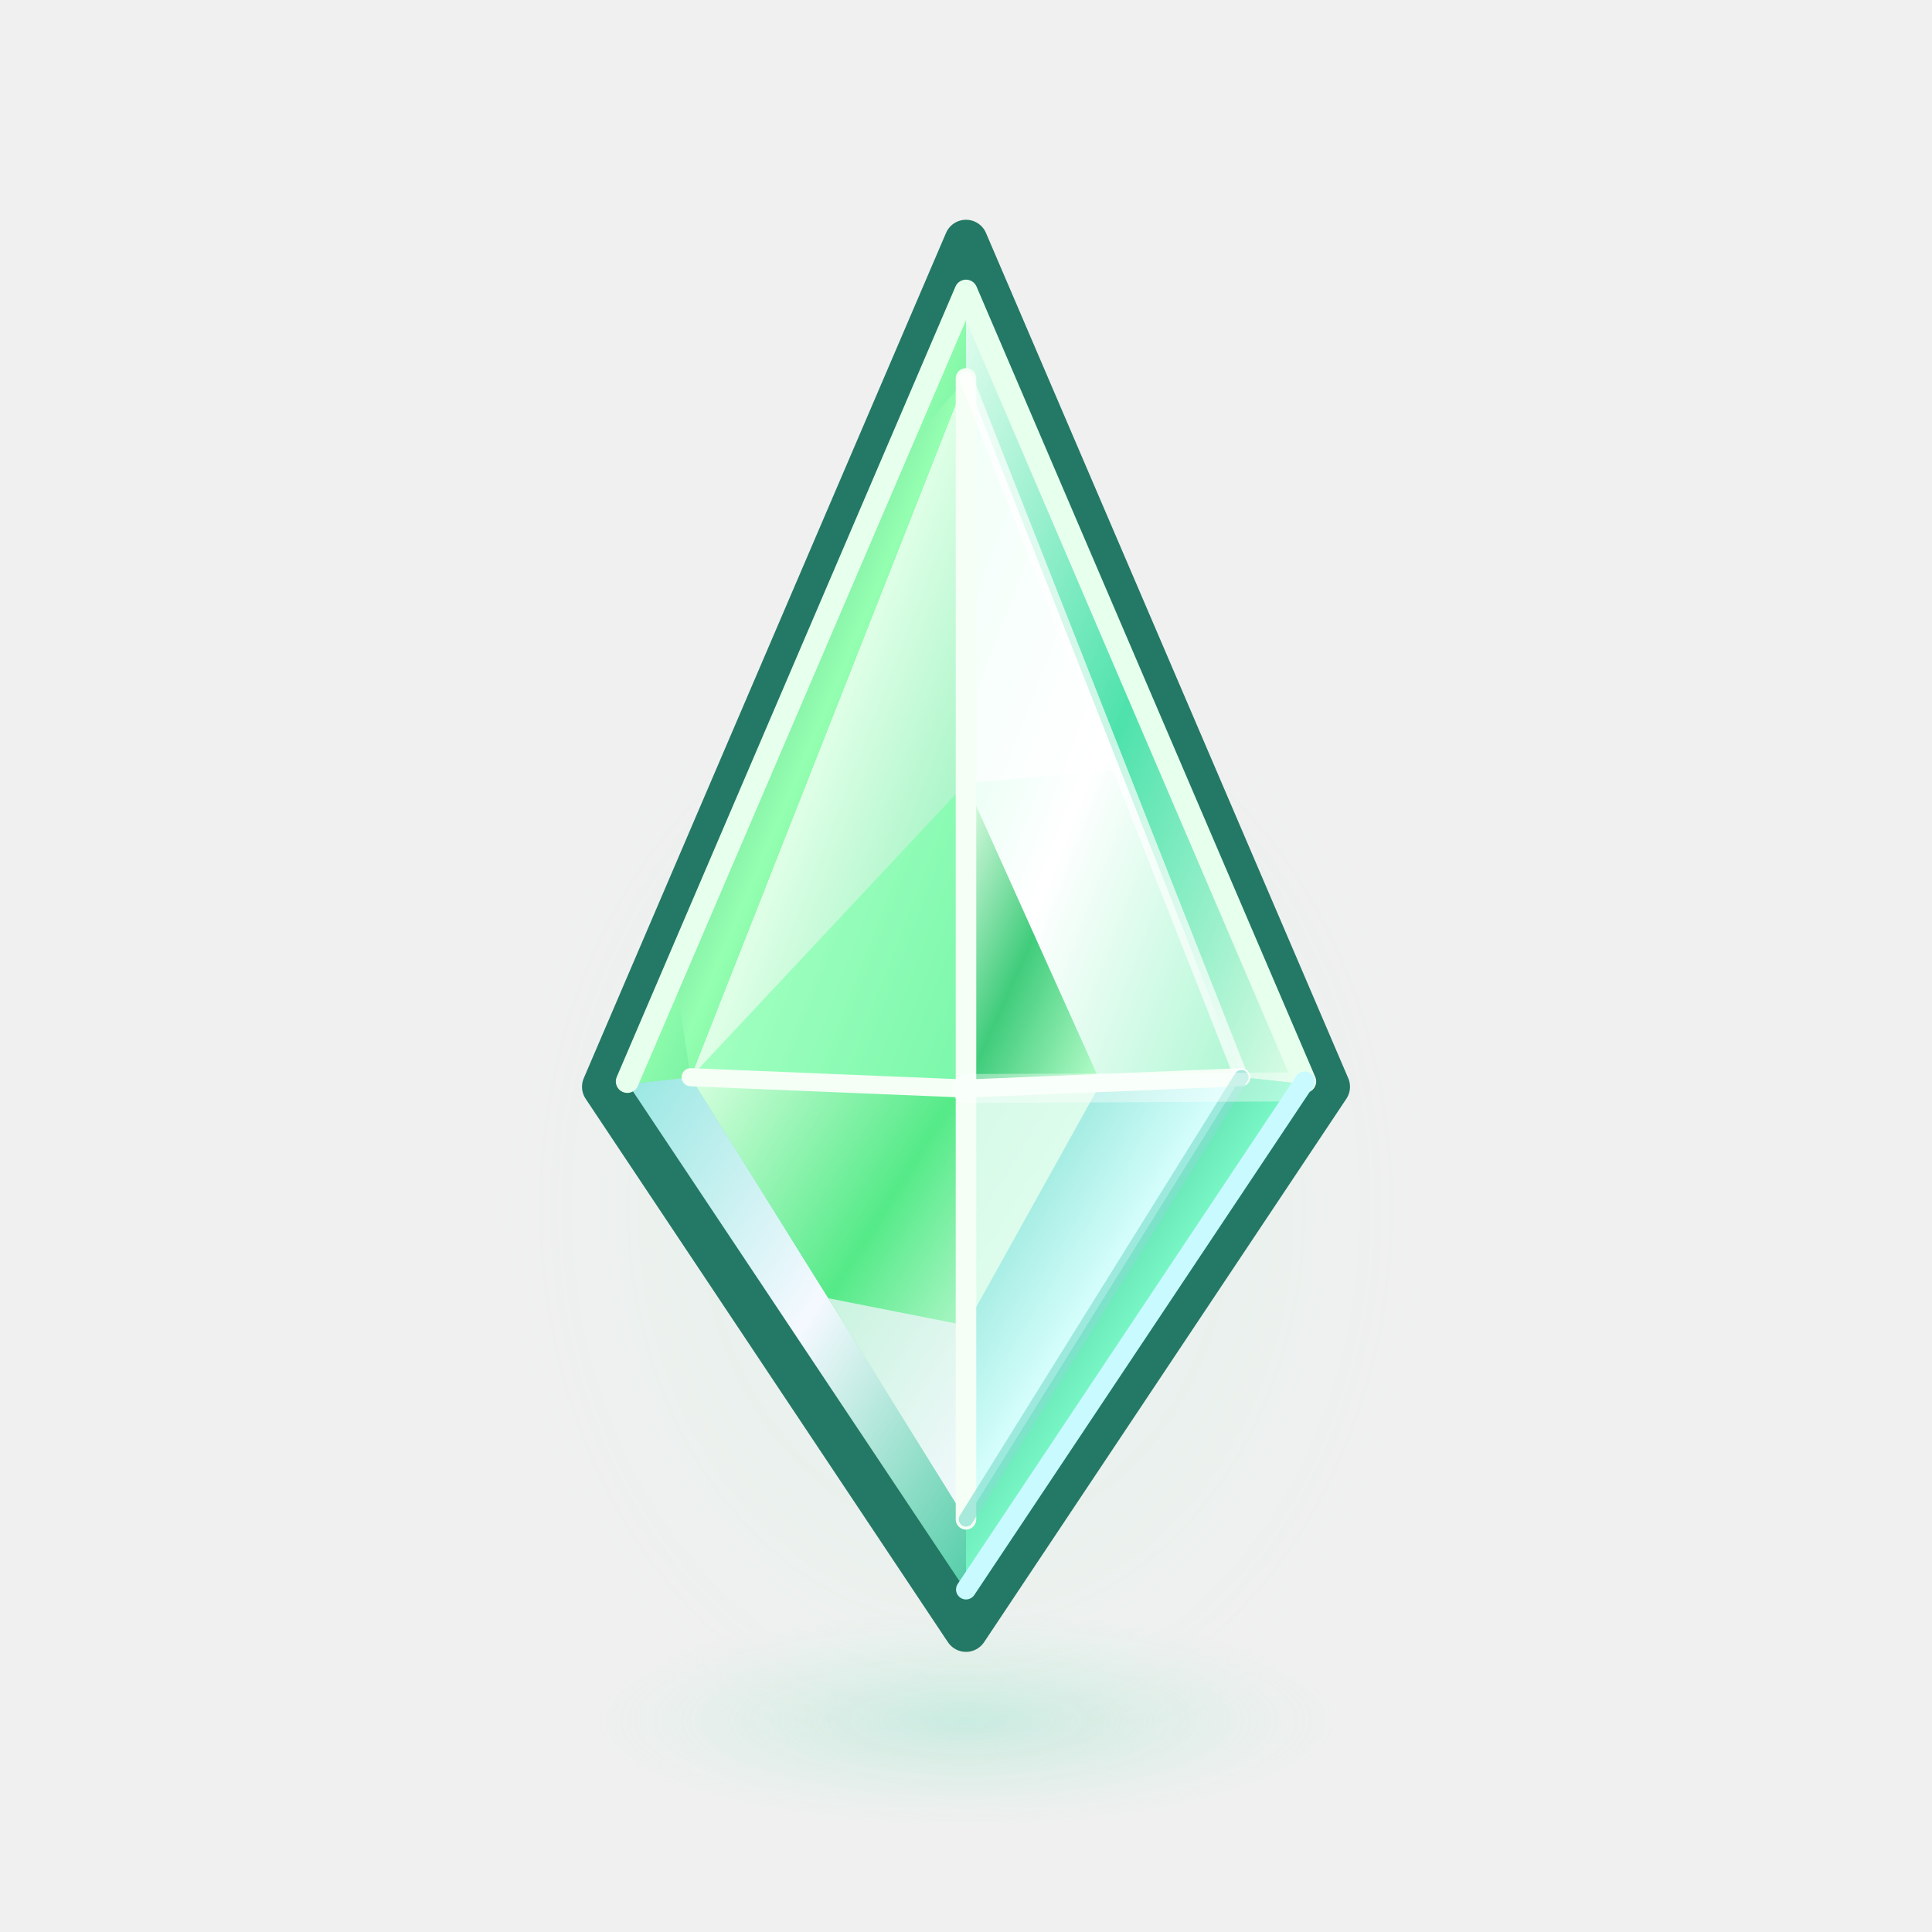
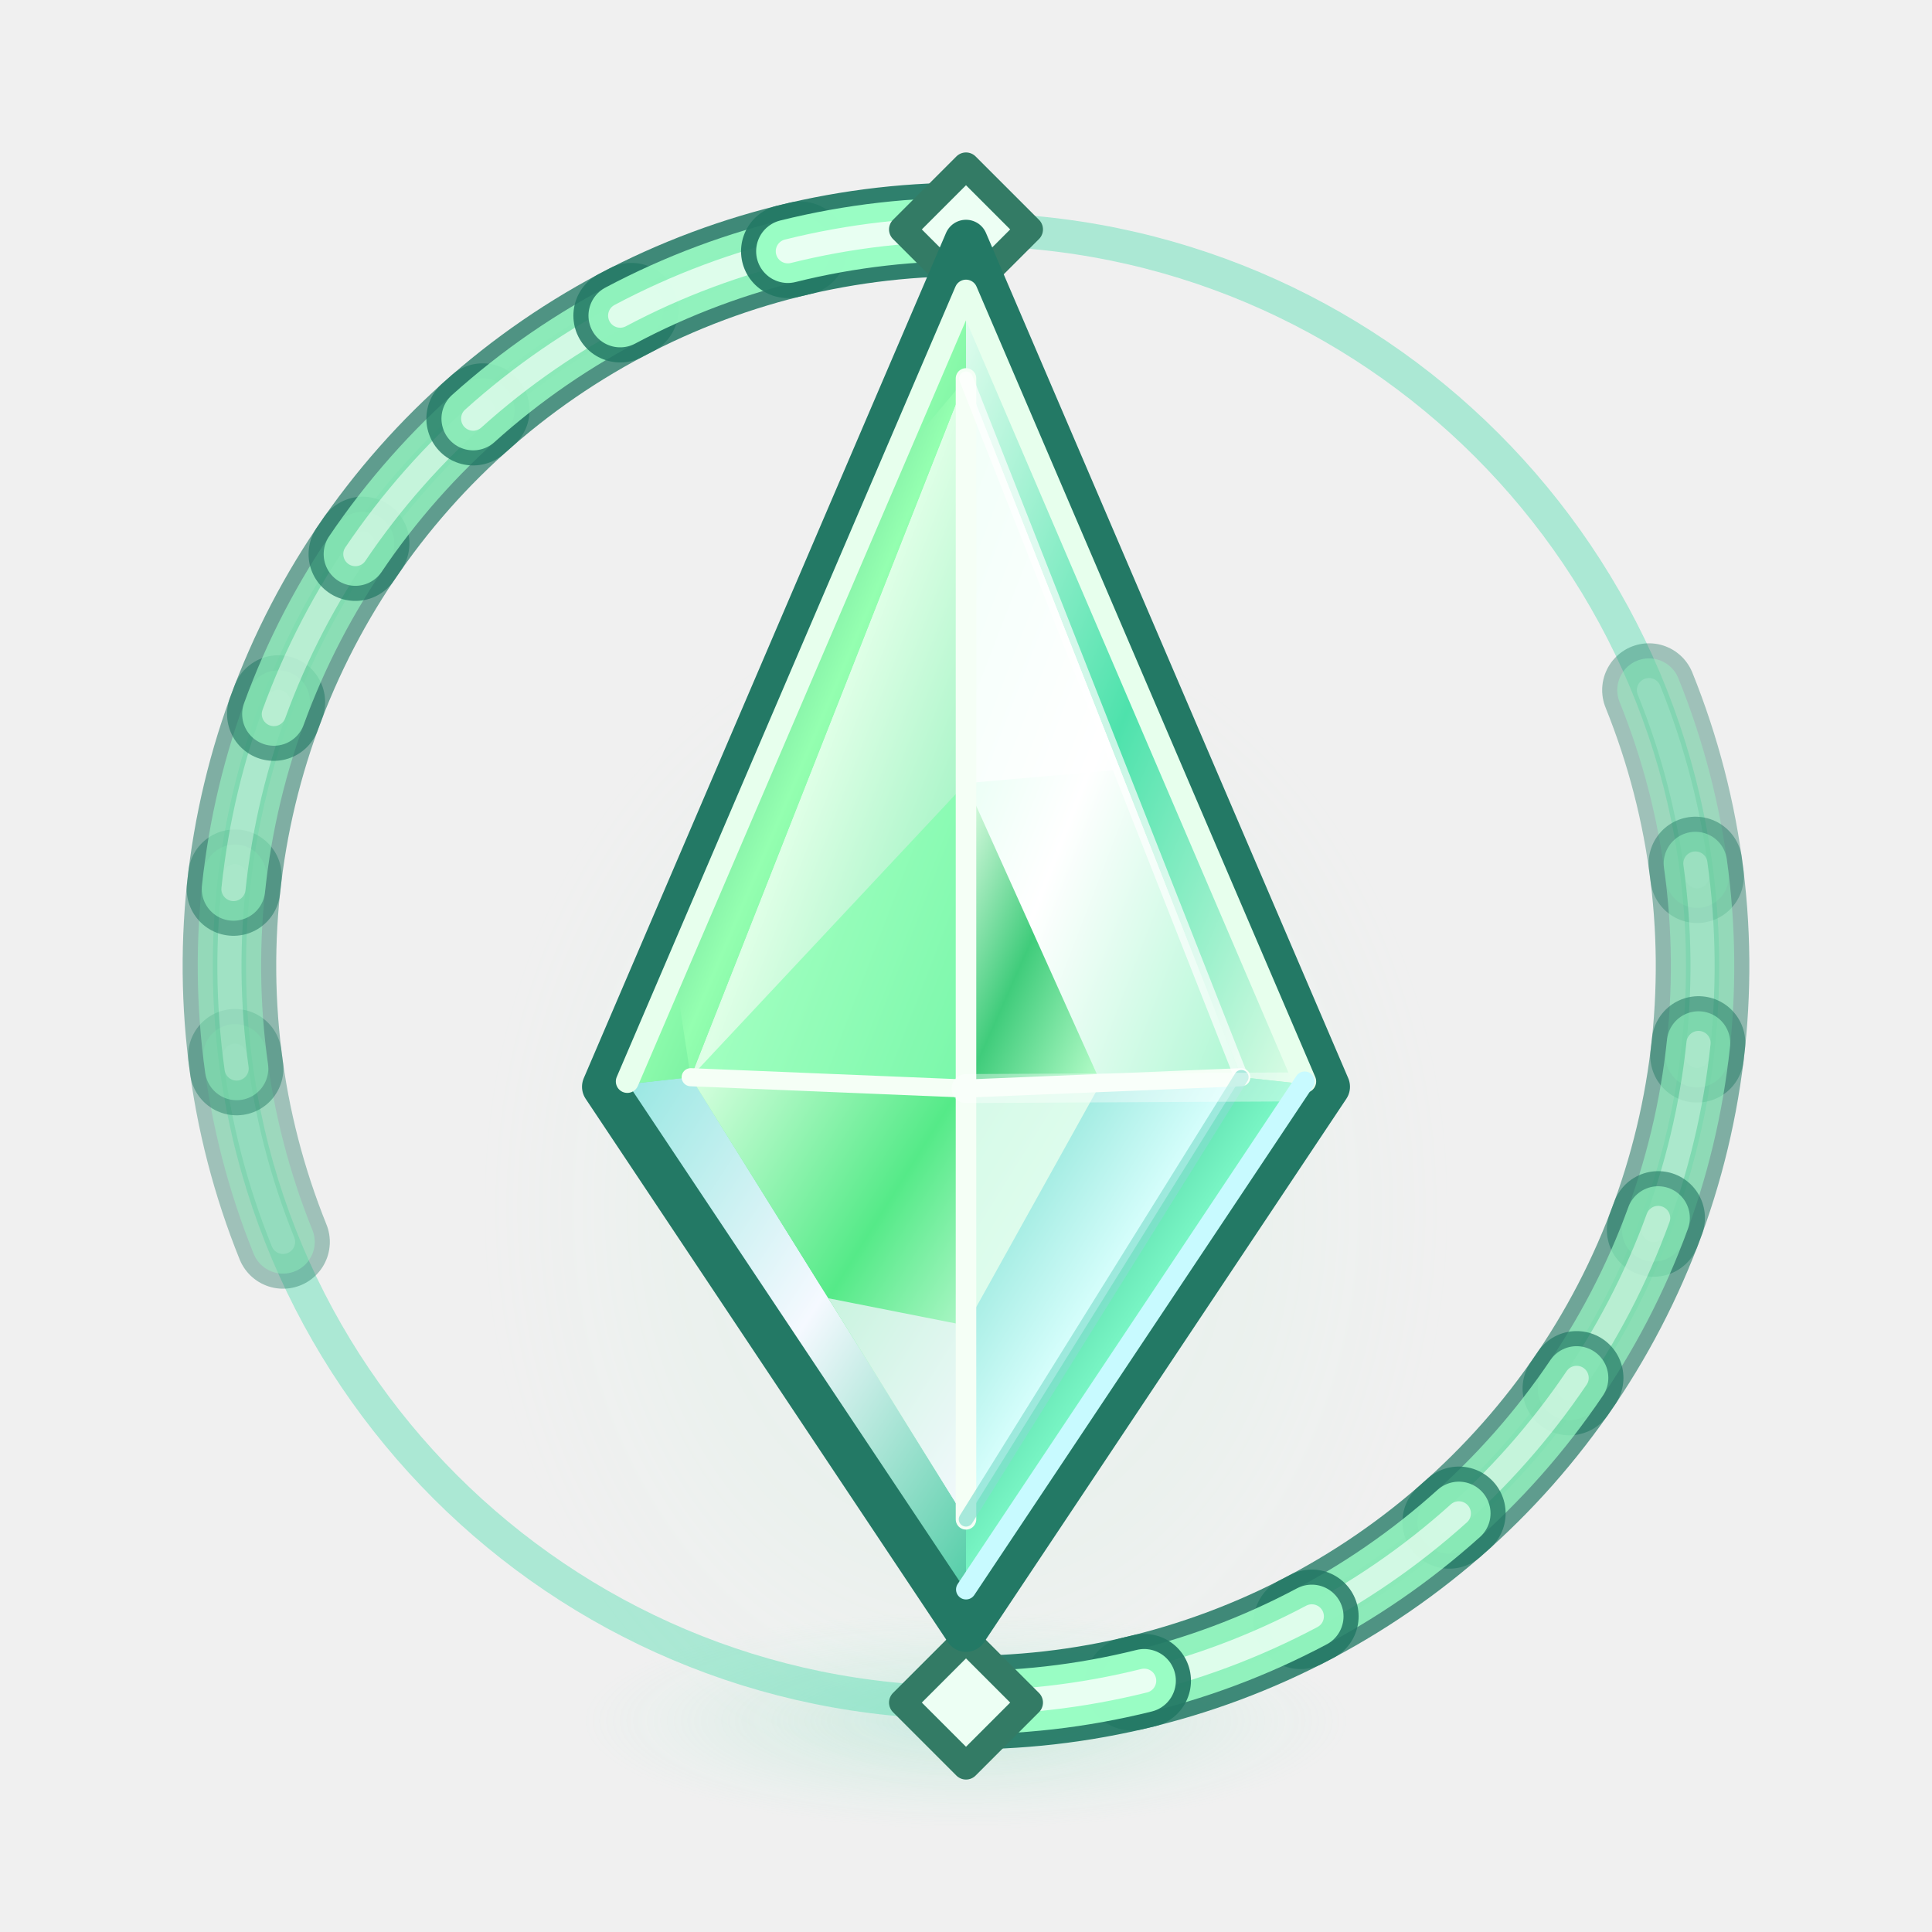
<svg xmlns="http://www.w3.org/2000/svg" width="32" height="32" viewBox="0 0 32 32">
  <defs>
    <linearGradient id="body" x1="0" y1="0" x2="1" y2="1">
      <stop stop-color="#e9fff2" />
      <stop offset=".55" stop-color="#a1faca" />
      <stop offset="1" stop-color="#d8fffe" />
    </linearGradient>
    <linearGradient id="crown" x1="0" y1="0" x2=".8" y2="1">
      <stop stop-color="#b9ffe7" />
      <stop offset=".40" stop-color="#f9fffa" />
      <stop offset=".70" stop-color="#eafff1" />
      <stop offset="1" stop-color="#7df2ab" />
    </linearGradient>
    <linearGradient id="left" x1="0" y1="0" x2="1" y2=".5">
      <stop stop-color="#32a67d" />
      <stop offset=".32" stop-color="#4edc8e" />
      <stop offset=".78" stop-color="#bbffcd" />
      <stop offset="1" stop-color="#e9ffeb" />
    </linearGradient>
    <linearGradient id="right" x1="0" y1="0" x2=".7" y2="1">
      <stop stop-color="#72f0b7" />
      <stop offset=".36" stop-color="#54cba3" />
      <stop offset=".7" stop-color="#d4ffee" />
      <stop offset="1" stop-color="#edf6ff" />
    </linearGradient>
    <linearGradient id="foot" x1="0" y1="0" x2="1" y2="1">
      <stop stop-color="#b1ffc4" />
      <stop offset=".48" stop-color="#51d98d" />
      <stop offset=".52" stop-color="#d8ffe1" />
      <stop offset="1" stop-color="#b4eaee" />
    </linearGradient>
    <linearGradient id="violet" x1="0" y1="0" x2="1" y2="1">
      <stop stop-color="#cbffdb" />
      <stop offset=".5" stop-color="#8ee0e4" />
      <stop offset="1" stop-color="#d0f3ff" />
    </linearGradient>
    <linearGradient id="inner" x1="0" y1="0" x2="1" y2="0">
      <stop stop-color="#34a688" stop-opacity=".7" />
      <stop offset=".5" stop-color="#e0ffe8" stop-opacity=".25" />
      <stop offset="1" stop-color="#fbfffb" stop-opacity=".8" />
    </linearGradient>
    <linearGradient id="refract" x1="0" y1="0" x2="1" y2="1">
      <stop stop-color="#f3fff4" />
      <stop offset=".46" stop-color="#c2ffdd" stop-opacity=".7" />
      <stop offset="1" stop-color="#baecf4" stop-opacity=".4" />
    </linearGradient>
    <linearGradient id="text" x1="0" y1="0" x2="1" y2="0">
      <stop stop-color="#76e7b0" />
      <stop offset=".48" stop-color="#f4fff5" />
      <stop offset="1" stop-color="#a6fff0" />
    </linearGradient>
    <radialGradient id="shadow">
      <stop stop-color="#57dbb1" stop-opacity=".25" />
      <stop offset=".55" stop-color="#6ce2b4" stop-opacity=".10" />
      <stop offset="1" stop-color="#8dedcd" stop-opacity="0" />
    </radialGradient>
    <radialGradient id="halo">
      <stop stop-color="#befffb" stop-opacity=".10" />
      <stop offset=".6" stop-color="#a7ffce" stop-opacity=".07" />
      <stop offset="1" stop-color="#d4ffea" stop-opacity="0" />
    </radialGradient>
    <linearGradient id="edgeIce" x1="0" y1="0" x2="1" y2="1">
      <stop offset="0.0" stop-color="#edfff4" />
      <stop offset="0.5" stop-color="#4ee2ac" />
      <stop offset="1.0" stop-color="#e9ffeb" />
    </linearGradient>
    <linearGradient id="edgeIndigo" x1="0" y1="0" x2="1" y2="1">
      <stop offset="0.0" stop-color="#179b72" />
      <stop offset="0.5" stop-color="#83ffcd" />
      <stop offset="1.0" stop-color="#66c0c6" />
    </linearGradient>
    <linearGradient id="edgeLilac" x1="0" y1="0" x2="1" y2="1">
      <stop offset="0.0" stop-color="#92e6e0" />
      <stop offset="0.5" stop-color="#f5f9ff" />
      <stop offset="1.0" stop-color="#47caa0" />
    </linearGradient>
    <linearGradient id="edgeBlue" x1="0" y1="0" x2="1" y2="1">
      <stop offset="0.0" stop-color="#2d9476" />
      <stop offset="0.5" stop-color="#94ffb0" />
      <stop offset="1.0" stop-color="#31ca7a" />
    </linearGradient>
    <linearGradient id="tableLight" x1="0" y1="0" x2="1" y2="1">
      <stop offset="0.0" stop-color="#d0ffe9" />
      <stop offset="0.5" stop-color="#ffffff" />
      <stop offset="1.0" stop-color="#acf7d2" />
    </linearGradient>
    <linearGradient id="tableBlue" x1="0" y1="0" x2="1" y2="1">
      <stop offset="0.0" stop-color="#52d597" />
      <stop offset="0.5" stop-color="#deffe6" />
      <stop offset="1.0" stop-color="#83edb2" />
    </linearGradient>
    <linearGradient id="tableIce" x1="0" y1="0" x2="1" y2="1">
      <stop offset="0.0" stop-color="#d8ffe0" />
      <stop offset="0.5" stop-color="#55ea88" />
      <stop offset="1.0" stop-color="#f1fff7" />
    </linearGradient>
    <linearGradient id="tableLilac" x1="0" y1="0" x2="1" y2="1">
      <stop offset="0.0" stop-color="#71d9c8" />
      <stop offset="0.5" stop-color="#d8fffd" />
      <stop offset="1.0" stop-color="#f7f9ff" />
    </linearGradient>
    <linearGradient id="reflectedBlue" x1="0" y1="0" x2="1" y2="1">
      <stop offset="0.0" stop-color="#e8ffea" />
      <stop offset="0.5" stop-color="#40cc7b" />
      <stop offset="1.0" stop-color="#bbffcd" />
    </linearGradient>
  </defs>
  <ellipse cx="16" cy="28.5" rx="6.4" ry="1.8" fill="url(#shadow)" stroke="none" stroke-width="0" stroke-linejoin="round" stroke-linecap="round" />
  <ellipse cx="16" cy="20" rx="8" ry="10" fill="url(#halo)" stroke="none" stroke-width="0" stroke-linejoin="round" stroke-linecap="round" />
+   <ellipse cx="16" cy="16" rx="12.2" ry="12.2" fill="none" stroke="#52ddaf" stroke-opacity="0.439" stroke-width="0.55" stroke-linejoin="round" stroke-linecap="round" />
+   <path d="M 4.688 20.57 A 12.2 12.2 0 0 1 3.891 17.487" fill="none" stroke="#237965" stroke-opacity="0.392" stroke-width="1.55" stroke-linejoin="round" stroke-linecap="round" />
+   <path d="M 4.688 20.57 A 12.2 12.2 0 0 1 3.891 17.487" fill="none" stroke="#9bffc6" stroke-opacity="0.372" stroke-width="1.05" stroke-linejoin="round" stroke-linecap="round" />
+   <path d="M 4.688 20.57 A 12.2 12.2 0 0 1 3.891 17.487" fill="none" stroke="#edfff4" stroke-opacity="0.176" stroke-width="0.4" stroke-linejoin="round" stroke-linecap="round" />
+   <path d="M 3.919 17.698 A 12.2 12.2 0 0 1 3.891 14.513" fill="none" stroke="#237965" stroke-opacity="0.471" stroke-width="1.55" stroke-linejoin="round" stroke-linecap="round" />
+   <path d="M 3.919 17.698 A 12.2 12.2 0 0 1 3.891 14.513" fill="none" stroke="#9bffc6" stroke-opacity="0.459" stroke-width="1.05" stroke-linejoin="round" stroke-linecap="round" />
+   <path d="M 3.919 17.698 A 12.2 12.2 0 0 1 3.891 14.513" fill="none" stroke="#edfff4" stroke-opacity="0.286" stroke-width="0.4" stroke-linejoin="round" stroke-linecap="round" />
+   <path d="M 3.867 14.725 A 12.2 12.2 0 0 1 4.61 11.628" fill="none" stroke="#237965" stroke-opacity="0.549" stroke-width="1.55" stroke-linejoin="round" stroke-linecap="round" />
+   <path d="M 3.867 14.725 A 12.2 12.2 0 0 1 4.61 11.628" fill="none" stroke="#9bffc6" stroke-opacity="0.545" stroke-width="1.05" stroke-linejoin="round" stroke-linecap="round" />
+   <path d="M 3.867 14.725 A 12.2 12.2 0 0 1 4.61 11.628" fill="none" stroke="#edfff4" stroke-opacity="0.396" stroke-width="0.4" stroke-linejoin="round" stroke-linecap="round" />
+   <path d="M 4.536 11.827 A 12.2 12.2 0 0 1 6.006 9.002" fill="none" stroke="#237965" stroke-opacity="0.627" stroke-width="1.55" stroke-linejoin="round" stroke-linecap="round" />
+   <path d="M 4.536 11.827 A 12.2 12.2 0 0 1 6.006 9.002" fill="none" stroke="#9bffc6" stroke-opacity="0.631" stroke-width="1.05" stroke-linejoin="round" stroke-linecap="round" />
+   <path d="M 4.536 11.827 A 12.2 12.2 0 0 1 6.006 9.002" fill="none" stroke="#edfff4" stroke-opacity="0.506" stroke-width="0.4" stroke-linejoin="round" stroke-linecap="round" />
+   <path d="M 5.886 9.178 A 12.2 12.2 0 0 1 7.996 6.793" fill="none" stroke="#237965" stroke-opacity="0.706" stroke-width="1.55" stroke-linejoin="round" stroke-linecap="round" />
+   <path d="M 5.886 9.178 A 12.2 12.2 0 0 1 7.996 6.793" fill="none" stroke="#9bffc6" stroke-opacity="0.718" stroke-width="1.05" stroke-linejoin="round" stroke-linecap="round" />
+   <path d="M 5.886 9.178 A 12.2 12.2 0 0 1 7.996 6.793" fill="none" stroke="#edfff4" stroke-opacity="0.616" stroke-width="0.4" stroke-linejoin="round" stroke-linecap="round" />
+   <path d="M 7.837 6.934 A 12.2 12.2 0 0 1 10.461 5.13" fill="none" stroke="#237965" stroke-opacity="0.784" stroke-width="1.55" stroke-linejoin="round" stroke-linecap="round" />
+   <path d="M 7.837 6.934 A 12.2 12.2 0 0 1 10.461 5.13" fill="none" stroke="#9bffc6" stroke-opacity="0.804" stroke-width="1.05" stroke-linejoin="round" stroke-linecap="round" />
+   <path d="M 7.837 6.934 A 12.2 12.2 0 0 1 10.461 5.13" fill="none" stroke="#edfff4" stroke-opacity="0.726" stroke-width="0.4" stroke-linejoin="round" stroke-linecap="round" />
+   <path d="M 10.272 5.228 A 12.2 12.2 0 0 1 13.256 4.113" fill="none" stroke="#237965" stroke-opacity="0.863" stroke-width="1.55" stroke-linejoin="round" stroke-linecap="round" />
+   <path d="M 10.272 5.228 A 12.2 12.2 0 0 1 13.256 4.113" fill="none" stroke="#9bffc6" stroke-opacity="0.89" stroke-width="1.05" stroke-linejoin="round" stroke-linecap="round" />
+   <path d="M 10.272 5.228 A 12.2 12.2 0 0 1 13.256 4.113" fill="none" stroke="#edfff4" stroke-opacity="0.835" stroke-width="0.4" stroke-linejoin="round" stroke-linecap="round" />
+   <path d="M 13.049 4.162 A 12.2 12.2 0 0 1 16.213 3.802" fill="none" stroke="#237965" stroke-opacity="0.941" stroke-width="1.55" stroke-linejoin="round" stroke-linecap="round" />
+   <path d="M 13.049 4.162 A 12.2 12.2 0 0 1 16.213 3.802" fill="none" stroke="#9bffc6" stroke-opacity="0.977" stroke-width="1.05" stroke-linejoin="round" stroke-linecap="round" />
+   <path d="M 13.049 4.162 A 12.2 12.2 0 0 1 16.213 3.802" fill="none" stroke="#edfff4" stroke-opacity="0.945" stroke-width="0.4" stroke-linejoin="round" stroke-linecap="round" />
+   <polygon points="16,2.75 17.05,3.8 16,4.85 14.95,3.8" fill="#edfff4" stroke="#337b65" stroke-width="0.45" stroke-linejoin="round" stroke-linecap="round" />
+   <path d="M 27.312 11.43 A 12.2 12.2 0 0 1 28.109 14.513" fill="none" stroke="#237965" stroke-opacity="0.392" stroke-width="1.55" stroke-linejoin="round" stroke-linecap="round" />
+   <path d="M 27.312 11.43 A 12.2 12.2 0 0 1 28.109 14.513" fill="none" stroke="#9bffc6" stroke-opacity="0.372" stroke-width="1.05" stroke-linejoin="round" stroke-linecap="round" />
+   <path d="M 27.312 11.43 A 12.2 12.2 0 0 1 28.109 14.513" fill="none" stroke="#edfff4" stroke-opacity="0.176" stroke-width="0.4" stroke-linejoin="round" stroke-linecap="round" />
+   <path d="M 28.081 14.302 A 12.2 12.2 0 0 1 28.109 17.487" fill="none" stroke="#237965" stroke-opacity="0.471" stroke-width="1.55" stroke-linejoin="round" stroke-linecap="round" />
+   <path d="M 28.081 14.302 A 12.2 12.2 0 0 1 28.109 17.487" fill="none" stroke="#9bffc6" stroke-opacity="0.459" stroke-width="1.05" stroke-linejoin="round" stroke-linecap="round" />
+   <path d="M 28.081 14.302 A 12.2 12.2 0 0 1 28.109 17.487" fill="none" stroke="#edfff4" stroke-opacity="0.286" stroke-width="0.4" stroke-linejoin="round" stroke-linecap="round" />
+   <path d="M 28.133 17.275 A 12.2 12.2 0 0 1 27.39 20.372" fill="none" stroke="#237965" stroke-opacity="0.549" stroke-width="1.55" stroke-linejoin="round" stroke-linecap="round" />
+   <path d="M 28.133 17.275 A 12.2 12.2 0 0 1 27.39 20.372" fill="none" stroke="#9bffc6" stroke-opacity="0.545" stroke-width="1.05" stroke-linejoin="round" stroke-linecap="round" />
+   <path d="M 28.133 17.275 A 12.2 12.2 0 0 1 27.39 20.372" fill="none" stroke="#edfff4" stroke-opacity="0.396" stroke-width="0.4" stroke-linejoin="round" stroke-linecap="round" />
+   <path d="M 27.464 20.173 A 12.2 12.2 0 0 1 25.994 22.998" fill="none" stroke="#237965" stroke-opacity="0.627" stroke-width="1.55" stroke-linejoin="round" stroke-linecap="round" />
+   <path d="M 27.464 20.173 A 12.2 12.2 0 0 1 25.994 22.998" fill="none" stroke="#9bffc6" stroke-opacity="0.631" stroke-width="1.05" stroke-linejoin="round" stroke-linecap="round" />
+   <path d="M 27.464 20.173 A 12.2 12.2 0 0 1 25.994 22.998" fill="none" stroke="#edfff4" stroke-opacity="0.506" stroke-width="0.4" stroke-linejoin="round" stroke-linecap="round" />
+   <path d="M 26.114 22.822 A 12.2 12.2 0 0 1 24.004 25.207" fill="none" stroke="#237965" stroke-opacity="0.706" stroke-width="1.55" stroke-linejoin="round" stroke-linecap="round" />
+   <path d="M 26.114 22.822 A 12.2 12.2 0 0 1 24.004 25.207" fill="none" stroke="#9bffc6" stroke-opacity="0.718" stroke-width="1.05" stroke-linejoin="round" stroke-linecap="round" />
+   <path d="M 26.114 22.822 A 12.2 12.2 0 0 1 24.004 25.207" fill="none" stroke="#edfff4" stroke-opacity="0.616" stroke-width="0.4" stroke-linejoin="round" stroke-linecap="round" />
+   <path d="M 24.163 25.066 A 12.2 12.2 0 0 1 21.539 26.87" fill="none" stroke="#237965" stroke-opacity="0.784" stroke-width="1.55" stroke-linejoin="round" stroke-linecap="round" />
+   <path d="M 24.163 25.066 A 12.2 12.2 0 0 1 21.539 26.87" fill="none" stroke="#9bffc6" stroke-opacity="0.804" stroke-width="1.05" stroke-linejoin="round" stroke-linecap="round" />
+   <path d="M 24.163 25.066 A 12.2 12.2 0 0 1 21.539 26.87" fill="none" stroke="#edfff4" stroke-opacity="0.726" stroke-width="0.4" stroke-linejoin="round" stroke-linecap="round" />
+   <path d="M 21.728 26.772 A 12.2 12.2 0 0 1 18.744 27.887" fill="none" stroke="#237965" stroke-opacity="0.863" stroke-width="1.55" stroke-linejoin="round" stroke-linecap="round" />
+   <path d="M 21.728 26.772 A 12.2 12.2 0 0 1 18.744 27.887" fill="none" stroke="#9bffc6" stroke-opacity="0.89" stroke-width="1.05" stroke-linejoin="round" stroke-linecap="round" />
+   <path d="M 21.728 26.772 A 12.2 12.2 0 0 1 18.744 27.887" fill="none" stroke="#edfff4" stroke-opacity="0.835" stroke-width="0.4" stroke-linejoin="round" stroke-linecap="round" />
+   <path d="M 18.951 27.838 A 12.2 12.2 0 0 1 15.787 28.198" fill="none" stroke="#237965" stroke-opacity="0.941" stroke-width="1.55" stroke-linejoin="round" stroke-linecap="round" />
+   <path d="M 18.951 27.838 A 12.2 12.2 0 0 1 15.787 28.198" fill="none" stroke="#9bffc6" stroke-opacity="0.977" stroke-width="1.05" stroke-linejoin="round" stroke-linecap="round" />
+   <path d="M 18.951 27.838 A 12.2 12.2 0 0 1 15.787 28.198" fill="none" stroke="#edfff4" stroke-opacity="0.945" stroke-width="0.4" stroke-linejoin="round" stroke-linecap="round" />
+   <polygon points="16,27.15 17.05,28.2 16,29.25 14.95,28.2" fill="#edfff4" stroke="#337b65" stroke-width="0.45" stroke-linejoin="round" stroke-linecap="round" />
  <polygon points="16,4 22,18 16,27 10,18" fill="url(#body)" stroke="none" stroke-width="0.7" stroke-linejoin="round" stroke-linecap="round" />
  <polygon points="16,4 22,18 16,18.03" fill="url(#crown)" stroke="none" stroke-width="0.7" stroke-linejoin="round" stroke-linecap="round" />
  <polygon points="22,18 16,27 16,18.03" fill="url(#right)" stroke="none" stroke-width="0.7" stroke-linejoin="round" stroke-linecap="round" />
  <polygon points="16,27 10,18 16,18.03" fill="url(#foot)" stroke="none" stroke-width="0.7" stroke-linejoin="round" stroke-linecap="round" />
  <polygon points="10,18 16,4 16,18.03" fill="url(#left)" stroke="none" stroke-width="0.7" stroke-linejoin="round" stroke-linecap="round" />
  <polygon points="16,4 22,18 20.56,17.842 16,6.268" fill="url(#edgeIce)" stroke="none" stroke-width="0.7" stroke-linejoin="round" stroke-linecap="round" />
  <polygon points="22,18 16,27 16,25.165 20.56,17.842" fill="url(#edgeIndigo)" stroke="none" stroke-width="0.7" stroke-linejoin="round" stroke-linecap="round" />
  <polygon points="16,27 10,18 11.44,17.842 16,25.165" fill="url(#edgeLilac)" stroke="none" stroke-width="0.7" stroke-linejoin="round" stroke-linecap="round" />
  <polygon points="10,18 16,4 16,6.268 11.44,17.842" fill="url(#edgeBlue)" stroke="none" stroke-width="0.7" stroke-linejoin="round" stroke-linecap="round" />
  <polygon points="16,6.268 20.56,17.842 16,18.03" fill="url(#tableLight)" stroke="none" stroke-width="0.7" stroke-linejoin="round" stroke-linecap="round" />
  <polygon points="16,6.268 16,18.03 11.44,17.842" fill="url(#tableBlue)" stroke="none" stroke-width="0.7" stroke-linejoin="round" stroke-linecap="round" />
  <polygon points="11.44,17.842 16,18.03 16,25.165" fill="url(#tableIce)" stroke="none" stroke-width="0.7" stroke-linejoin="round" stroke-linecap="round" />
  <polygon points="20.56,17.842 16,25.165 16,18.03" fill="url(#tableLilac)" stroke="none" stroke-width="0.7" stroke-linejoin="round" stroke-linecap="round" />
  <polygon points="16,6.268 16,12.972 18.554,12.749" fill="#ffffff" fill-opacity="0.69" stroke="none" stroke-width="0.7" stroke-linejoin="round" stroke-linecap="round" />
  <polygon points="16,12.972 18.234,17.938 16,18.03" fill="url(#reflectedBlue)" stroke="none" stroke-width="0.7" stroke-linejoin="round" stroke-linecap="round" />
  <polygon points="11.44,17.842 16,12.972 16,18.03" fill="#72ffa4" fill-opacity="0.569" stroke="none" stroke-width="0.7" stroke-linejoin="round" stroke-linecap="round" />
  <polygon points="16,18.03 18.234,17.938 16,21.954" fill="#e6ffed" fill-opacity="0.851" stroke="none" stroke-width="0.7" stroke-linejoin="round" stroke-linecap="round" />
  <polygon points="16,25.165 16,21.954 13.72,21.503" fill="#f4f6ff" fill-opacity="0.729" stroke="none" stroke-width="0.7" stroke-linejoin="round" stroke-linecap="round" />
  <polygon points="14.02,8.62 11.08,15.48 11.44,17.842 16,6.268" fill="url(#edgeBlue)" stroke="none" stroke-width="0.7" stroke-linejoin="round" stroke-linecap="round" />
  <polyline points="16,6.268 16,18.03 16,25.165" fill="none" stroke="#f5fff6" stroke-width="0.34" stroke-linejoin="round" stroke-linecap="round" />
  <polyline points="11.44,17.842 16,18.03 20.56,17.842" fill="none" stroke="#f5fff6" stroke-width="0.3" stroke-linejoin="round" stroke-linecap="round" />
  <polyline points="16,6.268 20.56,17.842" fill="none" stroke="#ffffff" stroke-opacity="0.69" stroke-width="0.23" stroke-linejoin="round" stroke-linecap="round" />
  <polyline points="20.56,17.842 16,25.165" fill="none" stroke="#84dfcf" stroke-opacity="0.69" stroke-width="0.24" stroke-linejoin="round" stroke-linecap="round" />
  <defs>
-     <linearGradient id="sweep25" gradientUnits="userSpaceOnUse" x1="16.0" y1="-1.75" x2="16.0" y2="9.75">
+     <linearGradient id="sweep76" gradientUnits="userSpaceOnUse" x1="16.0" y1="-1.75" x2="16.0" y2="9.75">
      <stop stop-color="#fff" stop-opacity="0" />
      <stop offset=".3" stop-color="#deffe7" stop-opacity="0.0" />
      <stop offset=".5" stop-color="#fff" stop-opacity="0.0" />
      <stop offset=".7" stop-color="#e7fff3" stop-opacity="0.0" />
      <stop offset="1" stop-color="#fff" stop-opacity="0" />
    </linearGradient>
  </defs>
-   <polygon points="16,4 22,18 16,27 10,18" fill="url(#sweep25)" />
+   <polygon points="16,4 22,18 16,27 10,18" fill="url(#sweep76)" />
  <polygon points="16,4 22,18 16,18.03" fill="#ffffff" fill-opacity="0" stroke="none" stroke-width="0.7" stroke-linejoin="round" stroke-linecap="round" />
  <polyline points="16,18.03 22,18" fill="none" stroke="#ffffff" stroke-opacity="0.392" stroke-width="0.48" stroke-linejoin="round" stroke-linecap="round" />
  <polyline points="16,4 22,18 16,27 10,18 16,4" fill="none" stroke="#237965" stroke-width="0.72" stroke-linejoin="round" stroke-linecap="round" />
  <polyline points="10.39,17.912 16,4.822 21.61,17.912" fill="none" stroke="#e7ffed" stroke-width="0.38" stroke-linejoin="round" stroke-linecap="round" />
  <polyline points="21.61,17.912 16,26.327" fill="none" stroke="#c8faff" stroke-width="0.33" stroke-linejoin="round" stroke-linecap="round" />
</svg>
